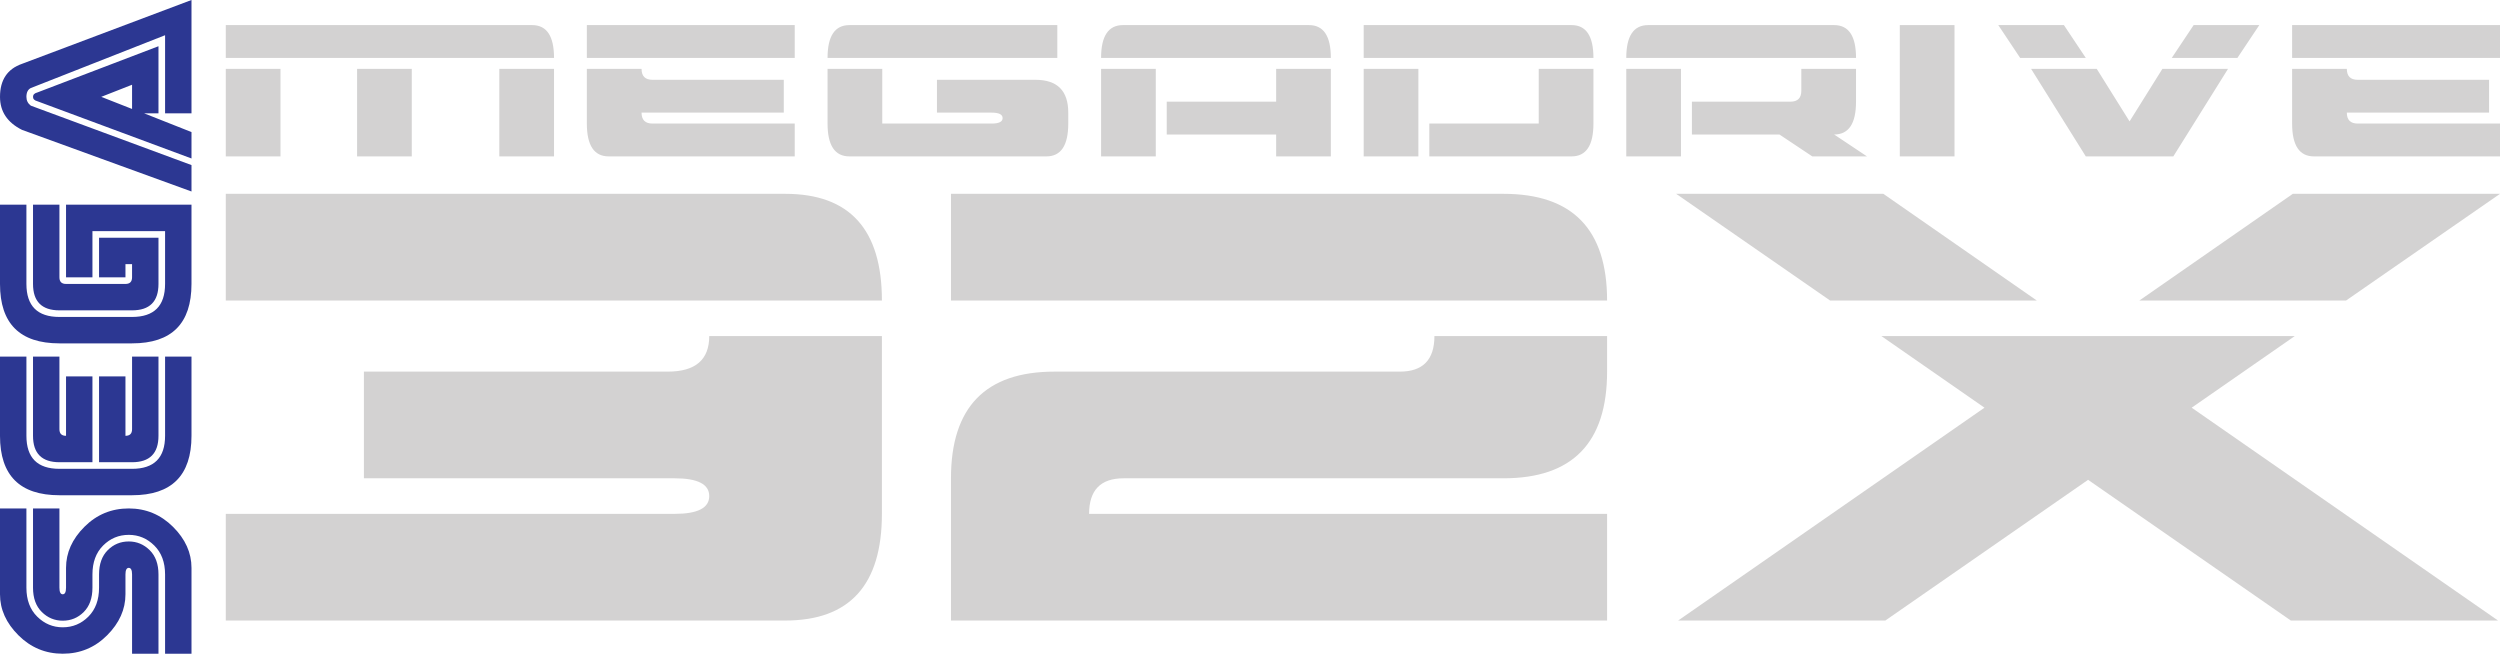
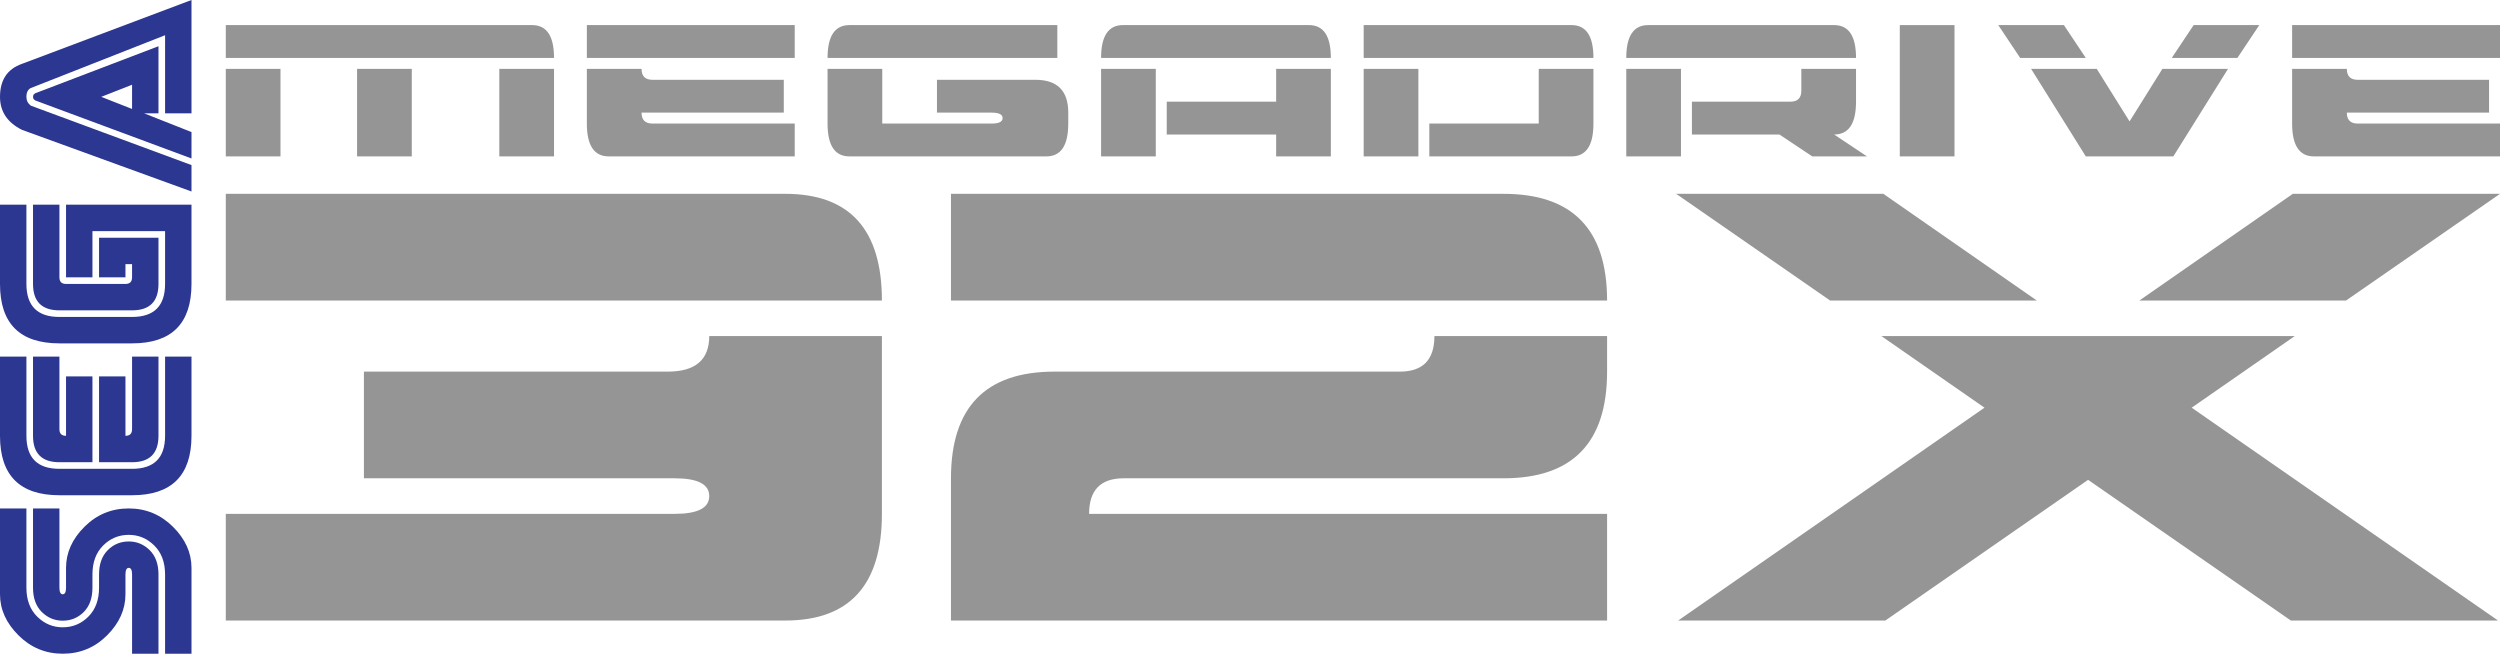
<svg xmlns="http://www.w3.org/2000/svg" viewBox="0 0 360.514 94.269" height="94.269" width="360.514" xml:space="preserve" version="1.1" id="svg2">
  <defs id="defs6">
    <clipPath id="clipPath16" clipPathUnits="userSpaceOnUse">
      <path id="path18" d="m 0,75.415 288.411,0 L 288.411,0 0,0 0,75.415 Z" />
    </clipPath>
  </defs>
  <g transform="matrix(1.25,0,0,-1.25,0,94.269)" id="g10">
    <g id="g12">
      <g clip-path="url(#clipPath16)" id="g14">
-         <path id="path20" style="fill:#d3d2d2;fill-opacity:1;fill-rule:nonzero;stroke:none" d="m 57.603,67.471 6.311,0 0,-10.098 -6.311,0 0,10.098 z m -16.409,0 6.311,0 0,-10.098 -6.311,0 0,10.098 z m -15.146,0 6.311,0 0,-10.098 -6.311,0 0,10.098 z m 0,1.262 0,3.787 35.342,0 c 1.684,0 2.525,-1.262 2.525,-3.787 l -37.867,0 z" />
+         <path id="path20" style="fill:#959595;fill-opacity:1;fill-rule:nonzero;stroke:none" d="m 57.603,67.471 6.311,0 0,-10.098 -6.311,0 0,10.098 z m -16.409,0 6.311,0 0,-10.098 -6.311,0 0,10.098 z m -15.146,0 6.311,0 0,-10.098 -6.311,0 0,10.098 z m 0,1.262 0,3.787 35.342,0 c 1.684,0 2.525,-1.262 2.525,-3.787 l -37.867,0 z" />
        <g transform="translate(67.7012,61.16)" id="g22">
-           <path id="path24" style="fill:#d3d2d2;fill-opacity:1;fill-rule:nonzero;stroke:none" d="m 0,0 0,6.311 6.311,0 c 0,-0.843 0.422,-1.262 1.262,-1.262 l 15.147,0 0,-3.787 -16.409,0 C 6.311,0.419 6.733,0 7.573,0 l 16.409,0 0,-3.787 -21.458,0 C 0.841,-3.787 0,-2.524 0,0 m 0,11.36 23.982,0 0,-3.787 -23.982,0 0,3.787 z" />
+           <path id="path24" style="fill:#959595;fill-opacity:1;fill-rule:nonzero;stroke:none" d="m 0,0 0,6.311 6.311,0 c 0,-0.843 0.422,-1.262 1.262,-1.262 l 15.147,0 0,-3.787 -16.409,0 C 6.311,0.419 6.733,0 7.573,0 l 16.409,0 0,-3.787 -21.458,0 C 0.841,-3.787 0,-2.524 0,0 m 0,11.36 23.982,0 0,-3.787 -23.982,0 0,3.787 z" />
        </g>
        <g transform="translate(95.4703,61.16)" id="g26">
-           <path id="path28" style="fill:#d3d2d2;fill-opacity:1;fill-rule:nonzero;stroke:none" d="m 0,0 0,6.311 6.311,0 0,-6.311 12.622,0 c 0.841,0 1.263,0.212 1.263,0.631 0,0.419 -0.422,0.631 -1.263,0.631 l -6.311,0 0,3.787 11.36,0 c 2.525,0 3.787,-1.262 3.787,-3.787 l 0,-1.262 c 0,-2.524 -0.841,-3.787 -2.524,-3.787 l -22.721,0 C 0.841,-3.787 0,-2.524 0,0 m 0,7.573 c 0,2.525 0.841,3.787 2.524,3.787 l 23.983,0 0,-3.787 -26.507,0 z" />
+           <path id="path28" style="fill:#959595;fill-opacity:1;fill-rule:nonzero;stroke:none" d="m 0,0 0,6.311 6.311,0 0,-6.311 12.622,0 c 0.841,0 1.263,0.212 1.263,0.631 0,0.419 -0.422,0.631 -1.263,0.631 l -6.311,0 0,3.787 11.36,0 c 2.525,0 3.787,-1.262 3.787,-3.787 l 0,-1.262 c 0,-2.524 -0.841,-3.787 -2.524,-3.787 l -22.721,0 C 0.841,-3.787 0,-2.524 0,0 m 0,7.573 c 0,2.525 0.841,3.787 2.524,3.787 l 23.983,0 0,-3.787 -26.507,0 z" />
        </g>
        <g transform="translate(147.2218,57.3733)" id="g30">
-           <path id="path32" style="fill:#d3d2d2;fill-opacity:1;fill-rule:nonzero;stroke:none" d="m 0,0 0,2.524 -12.622,0 0,3.787 12.622,0 0,3.787 6.311,0 L 6.311,0 0,0 Z m -20.196,10.098 6.311,0 0,-10.098 -6.311,0 0,10.098 z m 0,1.262 c 0,2.525 0.841,3.787 2.525,3.787 l 21.458,0 c 1.683,0 2.524,-1.262 2.524,-3.787 l -26.507,0 z" />
+           <path id="path32" style="fill:#959595;fill-opacity:1;fill-rule:nonzero;stroke:none" d="m 0,0 0,2.524 -12.622,0 0,3.787 12.622,0 0,3.787 6.311,0 L 6.311,0 0,0 Z m -20.196,10.098 6.311,0 0,-10.098 -6.311,0 0,10.098 z m 0,1.262 c 0,2.525 0.841,3.787 2.525,3.787 l 21.458,0 c 1.683,0 2.524,-1.262 2.524,-3.787 l -26.507,0 z" />
        </g>
        <g transform="translate(181.302,57.3733)" id="g34">
-           <path id="path36" style="fill:#d3d2d2;fill-opacity:1;fill-rule:nonzero;stroke:none" d="m 0,0 -16.409,0 0,3.787 12.622,0 0,6.311 6.311,0 0,-6.311 C 2.524,1.262 1.684,0 0,0 m -23.982,10.098 6.311,0 0,-10.098 -6.311,0 0,10.098 z m 0,1.262 0,3.787 23.982,0 c 1.684,0 2.524,-1.262 2.524,-3.787 l -26.506,0 z" />
+           <path id="path36" style="fill:#959595;fill-opacity:1;fill-rule:nonzero;stroke:none" d="m 0,0 -16.409,0 0,3.787 12.622,0 0,6.311 6.311,0 0,-6.311 C 2.524,1.262 1.684,0 0,0 m -23.982,10.098 6.311,0 0,-10.098 -6.311,0 0,10.098 z m 0,1.262 0,3.787 23.982,0 c 1.684,0 2.524,-1.262 2.524,-3.787 l -26.506,0 z" />
        </g>
        <g transform="translate(195.1866,59.8978)" id="g38">
-           <path id="path40" style="fill:#d3d2d2;fill-opacity:1;fill-rule:nonzero;stroke:none" d="m 0,0 0,3.787 11.36,0 c 0.841,0 1.262,0.419 1.262,1.262 l 0,2.524 6.311,0 0,-3.786 C 18.933,1.262 18.093,0 16.409,0 l 3.787,-2.524 -6.311,0 L 10.098,0 0,0 Z m -7.573,7.573 6.311,0 0,-10.098 -6.311,0 0,10.098 z m 0,1.263 c 0,2.524 0.84,3.786 2.524,3.786 l 21.458,0 c 1.684,0 2.524,-1.262 2.524,-3.786 l -26.506,0 z" />
+           <path id="path40" style="fill:#959595;fill-opacity:1;fill-rule:nonzero;stroke:none" d="m 0,0 0,3.787 11.36,0 c 0.841,0 1.262,0.419 1.262,1.262 l 0,2.524 6.311,0 0,-3.786 C 18.933,1.262 18.093,0 16.409,0 l 3.787,-2.524 -6.311,0 L 10.098,0 0,0 Z m -7.573,7.573 6.311,0 0,-10.098 -6.311,0 0,10.098 z m 0,1.263 c 0,2.524 0.84,3.786 2.524,3.786 l 21.458,0 c 1.684,0 2.524,-1.262 2.524,-3.786 l -26.506,0 z" />
        </g>
-         <path id="path42" style="fill:#d3d2d2;fill-opacity:1;fill-rule:nonzero;stroke:none" d="m 219.169,72.52 6.311,0 0,-15.147 -6.311,0 0,15.147 z" />
+         <path id="path42" style="fill:#959595;fill-opacity:1;fill-rule:nonzero;stroke:none" d="m 219.169,72.52 6.311,0 0,-15.147 -6.311,0 0,15.147 z" />
        <g transform="translate(250.5444,68.7334)" id="g44">
-           <path id="path46" style="fill:#d3d2d2;fill-opacity:1;fill-rule:nonzero;stroke:none" d="m 0,0 2.524,3.787 7.574,0 L 7.573,0 0,0 Z m -9.918,-11.36 -6.311,10.098 7.574,0 3.786,-6.059 3.787,6.059 7.573,0 -6.311,-10.098 -10.098,0 z M -17.491,0 l -2.524,3.787 7.573,0 L -9.918,0 -17.491,0 Z" />
+           <path id="path46" style="fill:#959595;fill-opacity:1;fill-rule:nonzero;stroke:none" d="m 0,0 2.524,3.787 7.574,0 L 7.573,0 0,0 Z m -9.918,-11.36 -6.311,10.098 7.574,0 3.786,-6.059 3.787,6.059 7.573,0 -6.311,-10.098 -10.098,0 z M -17.491,0 l -2.524,3.787 7.573,0 L -9.918,0 -17.491,0 Z" />
        </g>
        <g transform="translate(264.429,61.16)" id="g48">
-           <path id="path50" style="fill:#d3d2d2;fill-opacity:1;fill-rule:nonzero;stroke:none" d="m 0,0 0,6.311 6.311,0 c 0,-0.843 0.422,-1.262 1.262,-1.262 l 15.147,0 0,-3.787 -16.409,0 C 6.311,0.419 6.733,0 7.573,0 l 16.409,0 0,-3.787 -21.458,0 C 0.841,-3.787 0,-2.524 0,0 m 0,11.36 23.982,0 0,-3.787 -23.982,0 0,3.787 z" />
+           <path id="path50" style="fill:#959595;fill-opacity:1;fill-rule:nonzero;stroke:none" d="m 0,0 0,6.311 6.311,0 c 0,-0.843 0.422,-1.262 1.262,-1.262 l 15.147,0 0,-3.787 -16.409,0 C 6.311,0.419 6.733,0 7.573,0 l 16.409,0 0,-3.787 -21.458,0 C 0.841,-3.787 0,-2.524 0,0 m 0,11.36 23.982,0 0,-3.787 -23.982,0 0,3.787 z" />
        </g>
        <g transform="translate(26.0476,3.8277)" id="g52">
-           <path id="path54" style="fill:#d3d2d2;fill-opacity:1;fill-rule:nonzero;stroke:none" d="m 0,0 0,12.307 51.79,0 c 2.655,0 3.984,0.685 3.984,2.051 0,1.366 -1.329,2.051 -3.984,2.051 l -35.855,0 0,12.307 35.058,0 c 3.187,0 4.781,1.366 4.781,4.102 l 19.919,0 0,-20.511 C 75.693,4.102 71.974,0 64.538,0 L 0,0 Z m 0,36.92 0,12.307 64.538,0 c 7.436,0 11.155,-4.102 11.155,-12.307 L 0,36.92 Z" />
+           <path id="path54" style="fill:#959595;fill-opacity:1;fill-rule:nonzero;stroke:none" d="m 0,0 0,12.307 51.79,0 c 2.655,0 3.984,0.685 3.984,2.051 0,1.366 -1.329,2.051 -3.984,2.051 l -35.855,0 0,12.307 35.058,0 c 3.187,0 4.781,1.366 4.781,4.102 l 19.919,0 0,-20.511 C 75.693,4.102 71.974,0 64.538,0 L 0,0 Z m 0,36.92 0,12.307 64.538,0 c 7.436,0 11.155,-4.102 11.155,-12.307 L 0,36.92 Z" />
        </g>
        <g transform="translate(109.708,20.2367)" id="g56">
-           <path id="path58" style="fill:#d3d2d2;fill-opacity:1;fill-rule:nonzero;stroke:none" d="m 0,0 c 0,8.204 3.984,12.307 11.951,12.307 l 39.839,0 c 2.655,0 3.984,1.366 3.984,4.102 l 19.919,0 0,-4.102 C 75.693,4.102 71.709,0 63.741,0 L 19.919,0 c -2.655,0 -3.984,-1.366 -3.984,-4.102 l 59.758,0 0,-12.307 L 0,-16.409 0,0 Z m 0,20.511 0,12.307 63.741,0 c 7.968,0 11.952,-4.102 11.952,-12.307 L 0,20.511 Z" />
+           <path id="path58" style="fill:#959595;fill-opacity:1;fill-rule:nonzero;stroke:none" d="m 0,0 c 0,8.204 3.984,12.307 11.951,12.307 l 39.839,0 c 2.655,0 3.984,1.366 3.984,4.102 l 19.919,0 0,-4.102 C 75.693,4.102 71.709,0 63.741,0 L 19.919,0 c -2.655,0 -3.984,-1.366 -3.984,-4.102 l 59.758,0 0,-12.307 L 0,-16.409 0,0 Z m 0,20.511 0,12.307 63.741,0 c 7.968,0 11.952,-4.102 11.952,-12.307 L 0,20.511 Z" />
        </g>
        <g transform="translate(264.5084,53.0547)" id="g60">
-           <path id="path62" style="fill:#d3d2d2;fill-opacity:1;fill-rule:nonzero;stroke:none" d="M 0,0 23.903,0 6.146,-12.307 -17.7,-12.307 0,0 Z m -0.228,-49.227 -23.39,16.233 -23.391,-16.233 -23.903,0 35.342,24.555 -11.895,8.263 47.693,0 -11.895,-8.263 35.342,-24.555 -23.903,0 z M -53.383,-12.307 -71.14,0 l 23.903,0 17.7,-12.307 -23.846,0 z" />
+           <path id="path62" style="fill:#959595;fill-opacity:1;fill-rule:nonzero;stroke:none" d="M 0,0 23.903,0 6.146,-12.307 -17.7,-12.307 0,0 Z m -0.228,-49.227 -23.39,16.233 -23.391,-16.233 -23.903,0 35.342,24.555 -11.895,8.263 47.693,0 -11.895,-8.263 35.342,-24.555 -23.903,0 z M -53.383,-12.307 -71.14,0 l 23.903,0 17.7,-12.307 -23.846,0 z" />
        </g>
        <g transform="translate(7.2368,3.8089)" id="g64">
          <path id="path66" style="fill:#2c3792;fill-opacity:1;fill-rule:nonzero;stroke:none" d="M 0,0 C -0.932,0 -1.734,0.334 -2.412,1.003 -3.09,1.672 -3.428,2.607 -3.428,3.809 l 0,9.141 3.047,0 0,-9.141 c 0,-0.508 0.127,-0.762 0.381,-0.762 0.254,0 0.381,0.254 0.381,0.762 l 0,2.285 c 0,1.743 0.707,3.323 2.121,4.736 1.412,1.413 3.118,2.12 5.116,2.12 1.98,0 3.682,-0.707 5.104,-2.12 1.422,-1.413 2.133,-2.993 2.133,-4.736 l 0,-9.903 -3.048,0 0,9.141 c 0,1.406 -0.414,2.518 -1.244,3.339 C 9.733,9.493 8.753,9.903 7.618,9.903 6.467,9.903 5.481,9.493 4.659,8.671 3.838,7.85 3.428,6.738 3.428,5.332 l 0,-1.523 C 3.428,2.607 3.094,1.672 2.424,1.003 1.756,0.334 0.947,0 0,0 m 0,-3.809 c -1.981,0 -3.682,0.707 -5.104,2.12 -1.422,1.414 -2.133,2.993 -2.133,4.736 l 0,9.903 3.047,0 0,-9.141 c 0,-1.406 0.414,-2.518 1.244,-3.339 0.831,-0.822 1.811,-1.232 2.946,-1.232 1.15,0 2.137,0.41 2.959,1.232 C 3.78,1.291 4.19,2.403 4.19,3.809 l 0,1.523 c 0,1.203 0.334,2.137 1.004,2.806 0.668,0.669 1.476,1.003 2.424,1.003 0.931,0 1.734,-0.334 2.412,-1.003 0.678,-0.669 1.016,-1.603 1.016,-2.806 l 0,-9.141 -3.047,0 0,9.141 C 7.999,5.84 7.872,6.094 7.618,6.094 7.364,6.094 7.237,5.84 7.237,5.332 l 0,-2.285 C 7.237,1.304 6.53,-0.275 5.116,-1.689 3.703,-3.102 1.998,-3.809 0,-3.809" />
        </g>
        <g transform="translate(11.4265,22.0913)" id="g68">
          <path id="path70" style="fill:#2c3792;fill-opacity:1;fill-rule:nonzero;stroke:none" d="m 0,0 0,9.903 3.047,0 0,-6.856 c 0.508,0 0.762,0.254 0.762,0.762 l 0,8.379 3.047,0 0,-9.141 C 6.856,1.016 5.84,0 3.809,0 L 0,0 Z m -0.762,0 -3.809,0 c -2.031,0 -3.047,1.016 -3.047,3.047 l 0,9.141 3.047,0 0,-8.379 c 0,-0.508 0.254,-0.762 0.762,-0.762 l 0,6.856 3.047,0 0,-9.903 z m -3.809,-3.809 c -4.57,0 -6.856,2.285 -6.856,6.856 l 0,9.141 3.048,0 0,-9.141 c 0,-2.539 1.269,-3.809 3.808,-3.809 l 8.38,0 c 2.539,0 3.809,1.27 3.809,3.809 l 0,9.141 3.047,0 0,-9.141 c 0,-4.571 -2.286,-6.856 -6.856,-6.856 l -8.38,0 z" />
        </g>
        <g transform="translate(6.8559,39.612)" id="g72">
          <path id="path74" style="fill:#2c3792;fill-opacity:1;fill-rule:nonzero;stroke:none" d="m 0,0 c -2.031,0 -3.047,1.016 -3.047,3.047 l 0,9.141 3.047,0 0,-8.379 C 0,3.301 0.254,3.047 0.762,3.047 l 6.856,0 c 0.508,0 0.761,0.254 0.761,0.762 l 0,1.523 -0.761,0 0,-1.523 -3.047,0 0,4.57 6.856,0 0,-5.332 C 11.427,1.016 10.411,0 8.379,0 L 0,0 Z m 0,-3.809 c -4.571,0 -6.856,2.285 -6.856,6.856 l 0,9.141 3.047,0 0,-9.141 c 0,-2.539 1.27,-3.809 3.809,-3.809 l 8.379,0 c 2.54,0 3.809,1.27 3.809,3.809 l 0,6.094 -8.379,0 0,-5.332 -3.047,0 0,8.379 14.473,0 0,-9.141 c 0,-4.571 -2.285,-6.856 -6.856,-6.856 l -8.379,0 z" />
        </g>
        <g transform="translate(11.6805,64.2426)" id="g76">
          <path id="path78" style="fill:#2c3792;fill-opacity:1;fill-rule:nonzero;stroke:none" d="m 0,0 3.555,-1.397 0,2.794 L 0,0 Z m 6.602,-1.904 -1.65,0 5.459,-2.159 0,-3.047 -17.775,6.602 c -0.338,0.085 -0.508,0.254 -0.508,0.508 0,0.254 0.17,0.423 0.508,0.508 l 13.966,5.332 0,-7.744 z m 0.762,0 0,9.014 -15.49,-6.094 C -8.463,0.847 -8.633,0.508 -8.633,0 c 0,-0.423 0.17,-0.762 0.507,-1.016 l 18.537,-6.856 0,-3.047 -19.552,7.11 c -1.694,0.847 -2.539,2.117 -2.539,3.809 0,1.946 0.845,3.216 2.539,3.809 l 19.552,7.364 0,-13.077 -3.047,0 z" />
        </g>
      </g>
    </g>
  </g>
</svg>
